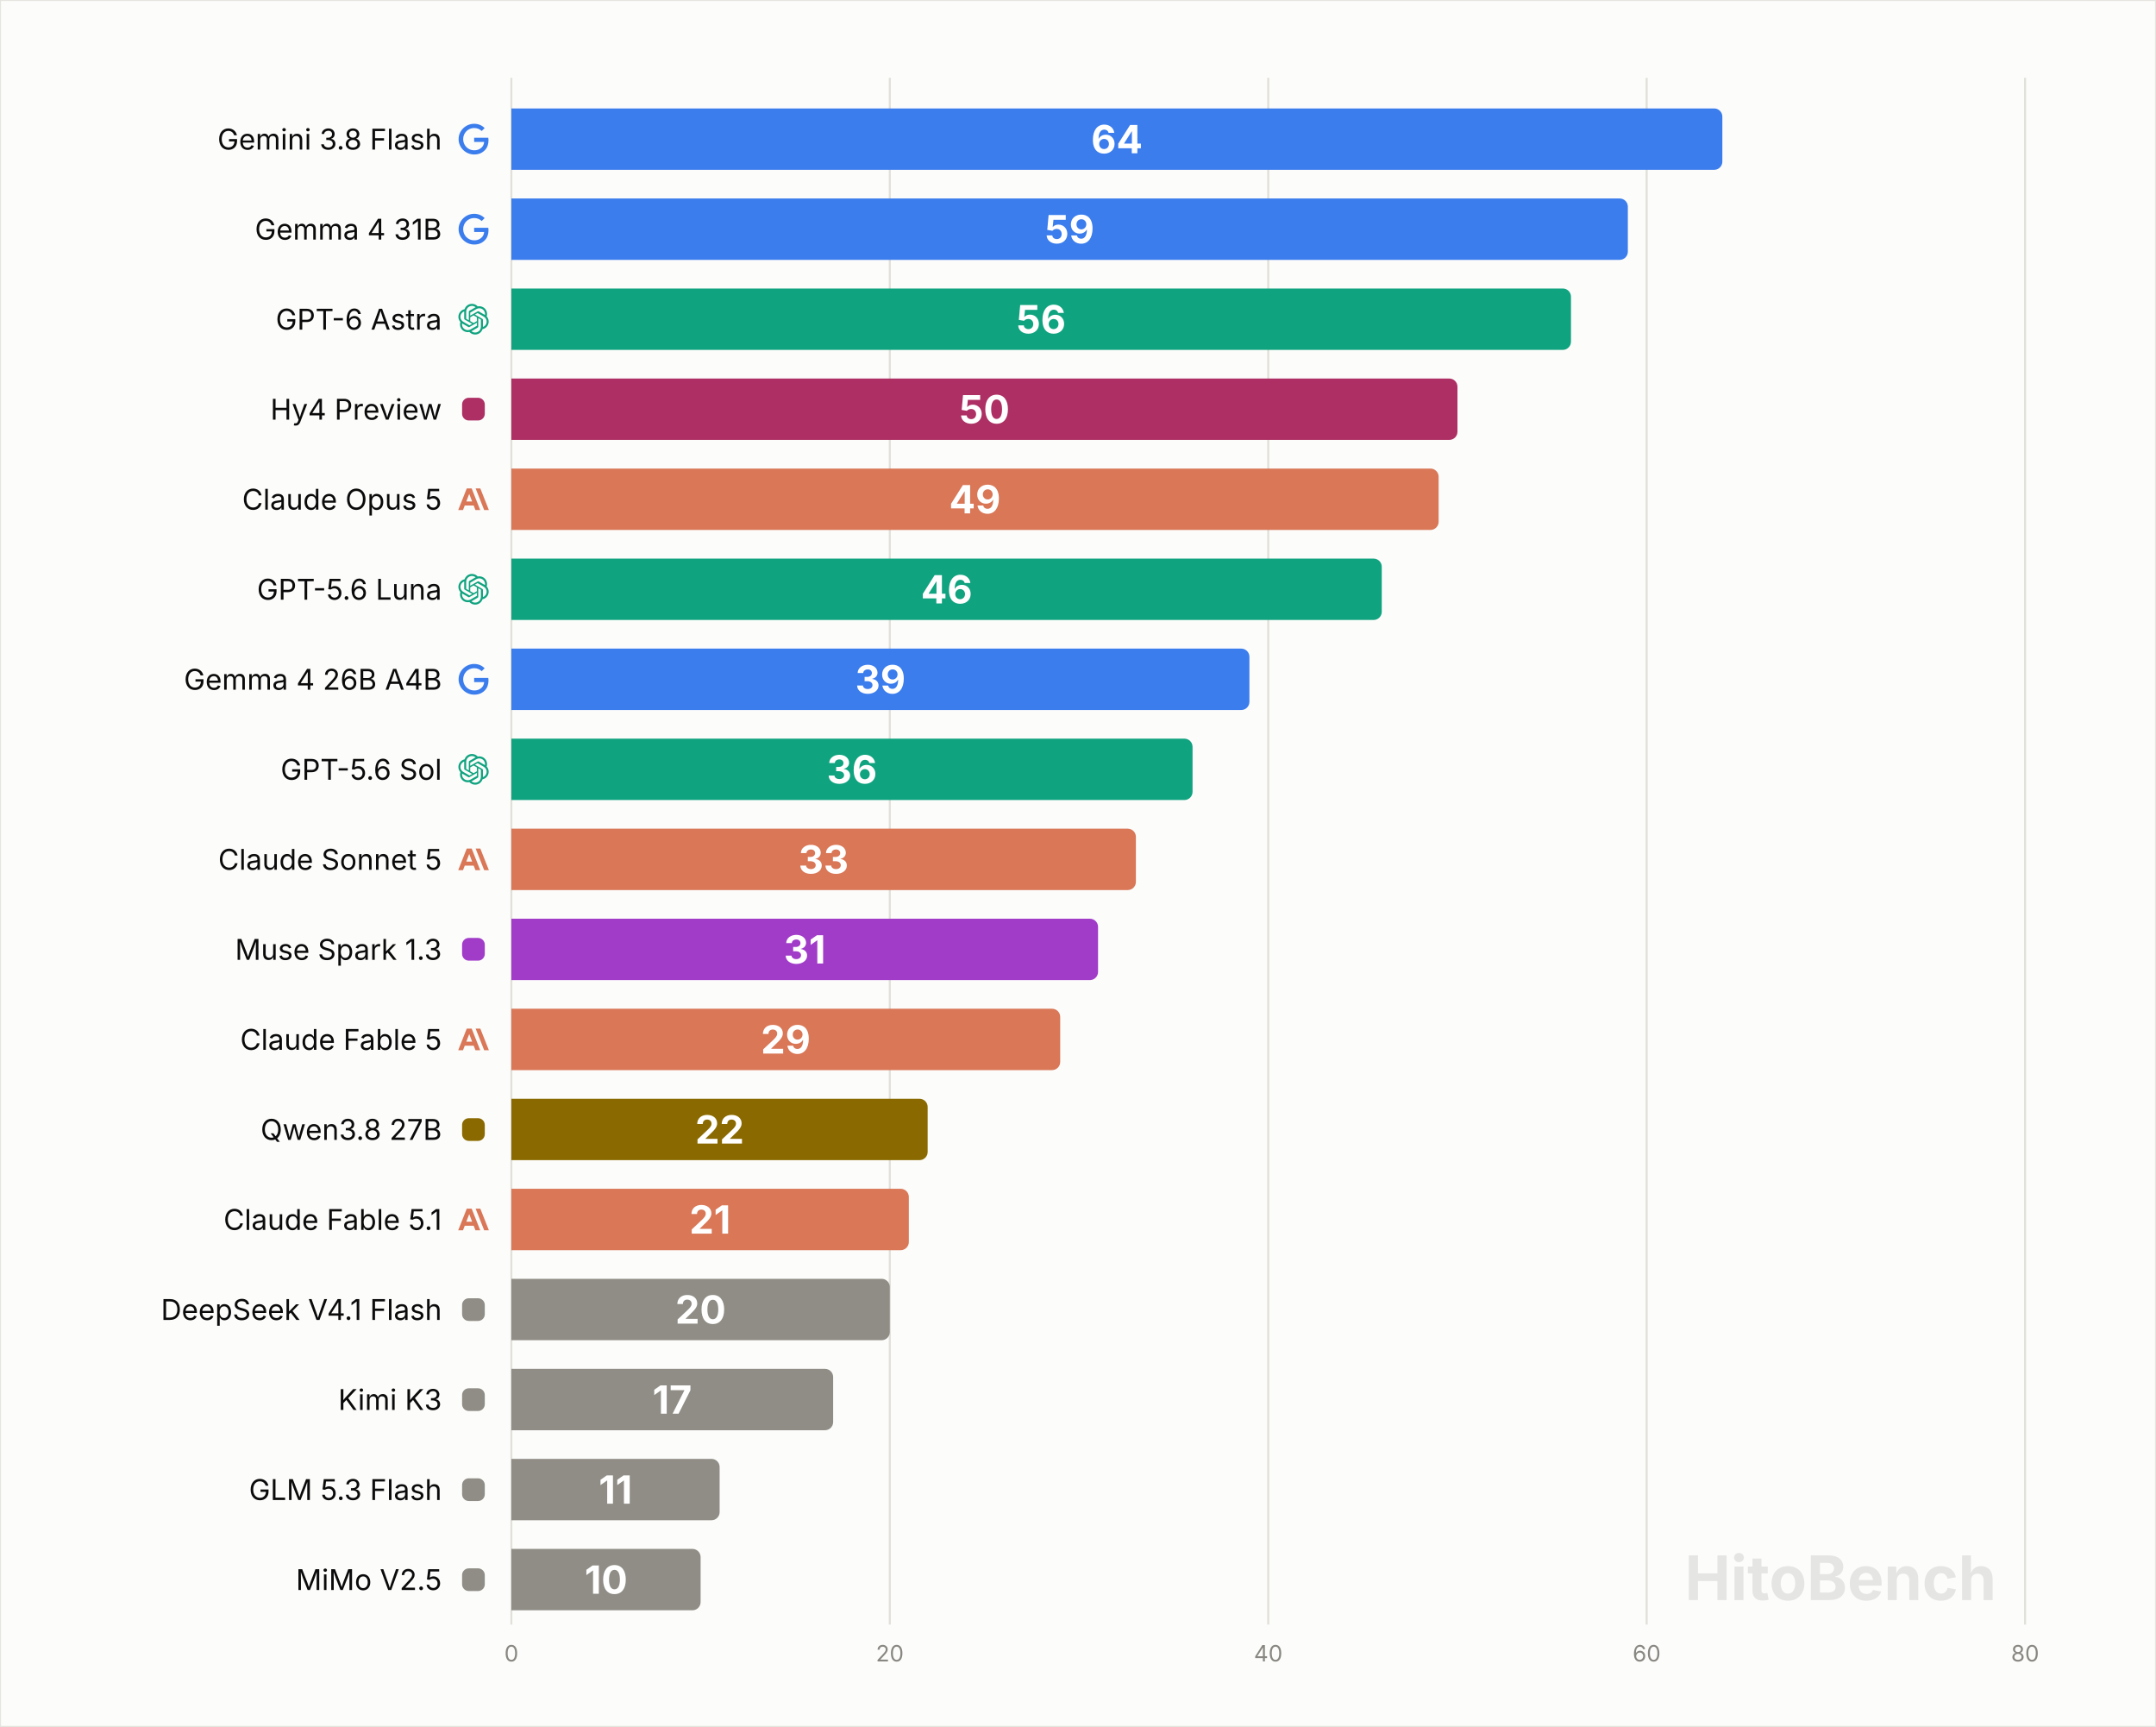
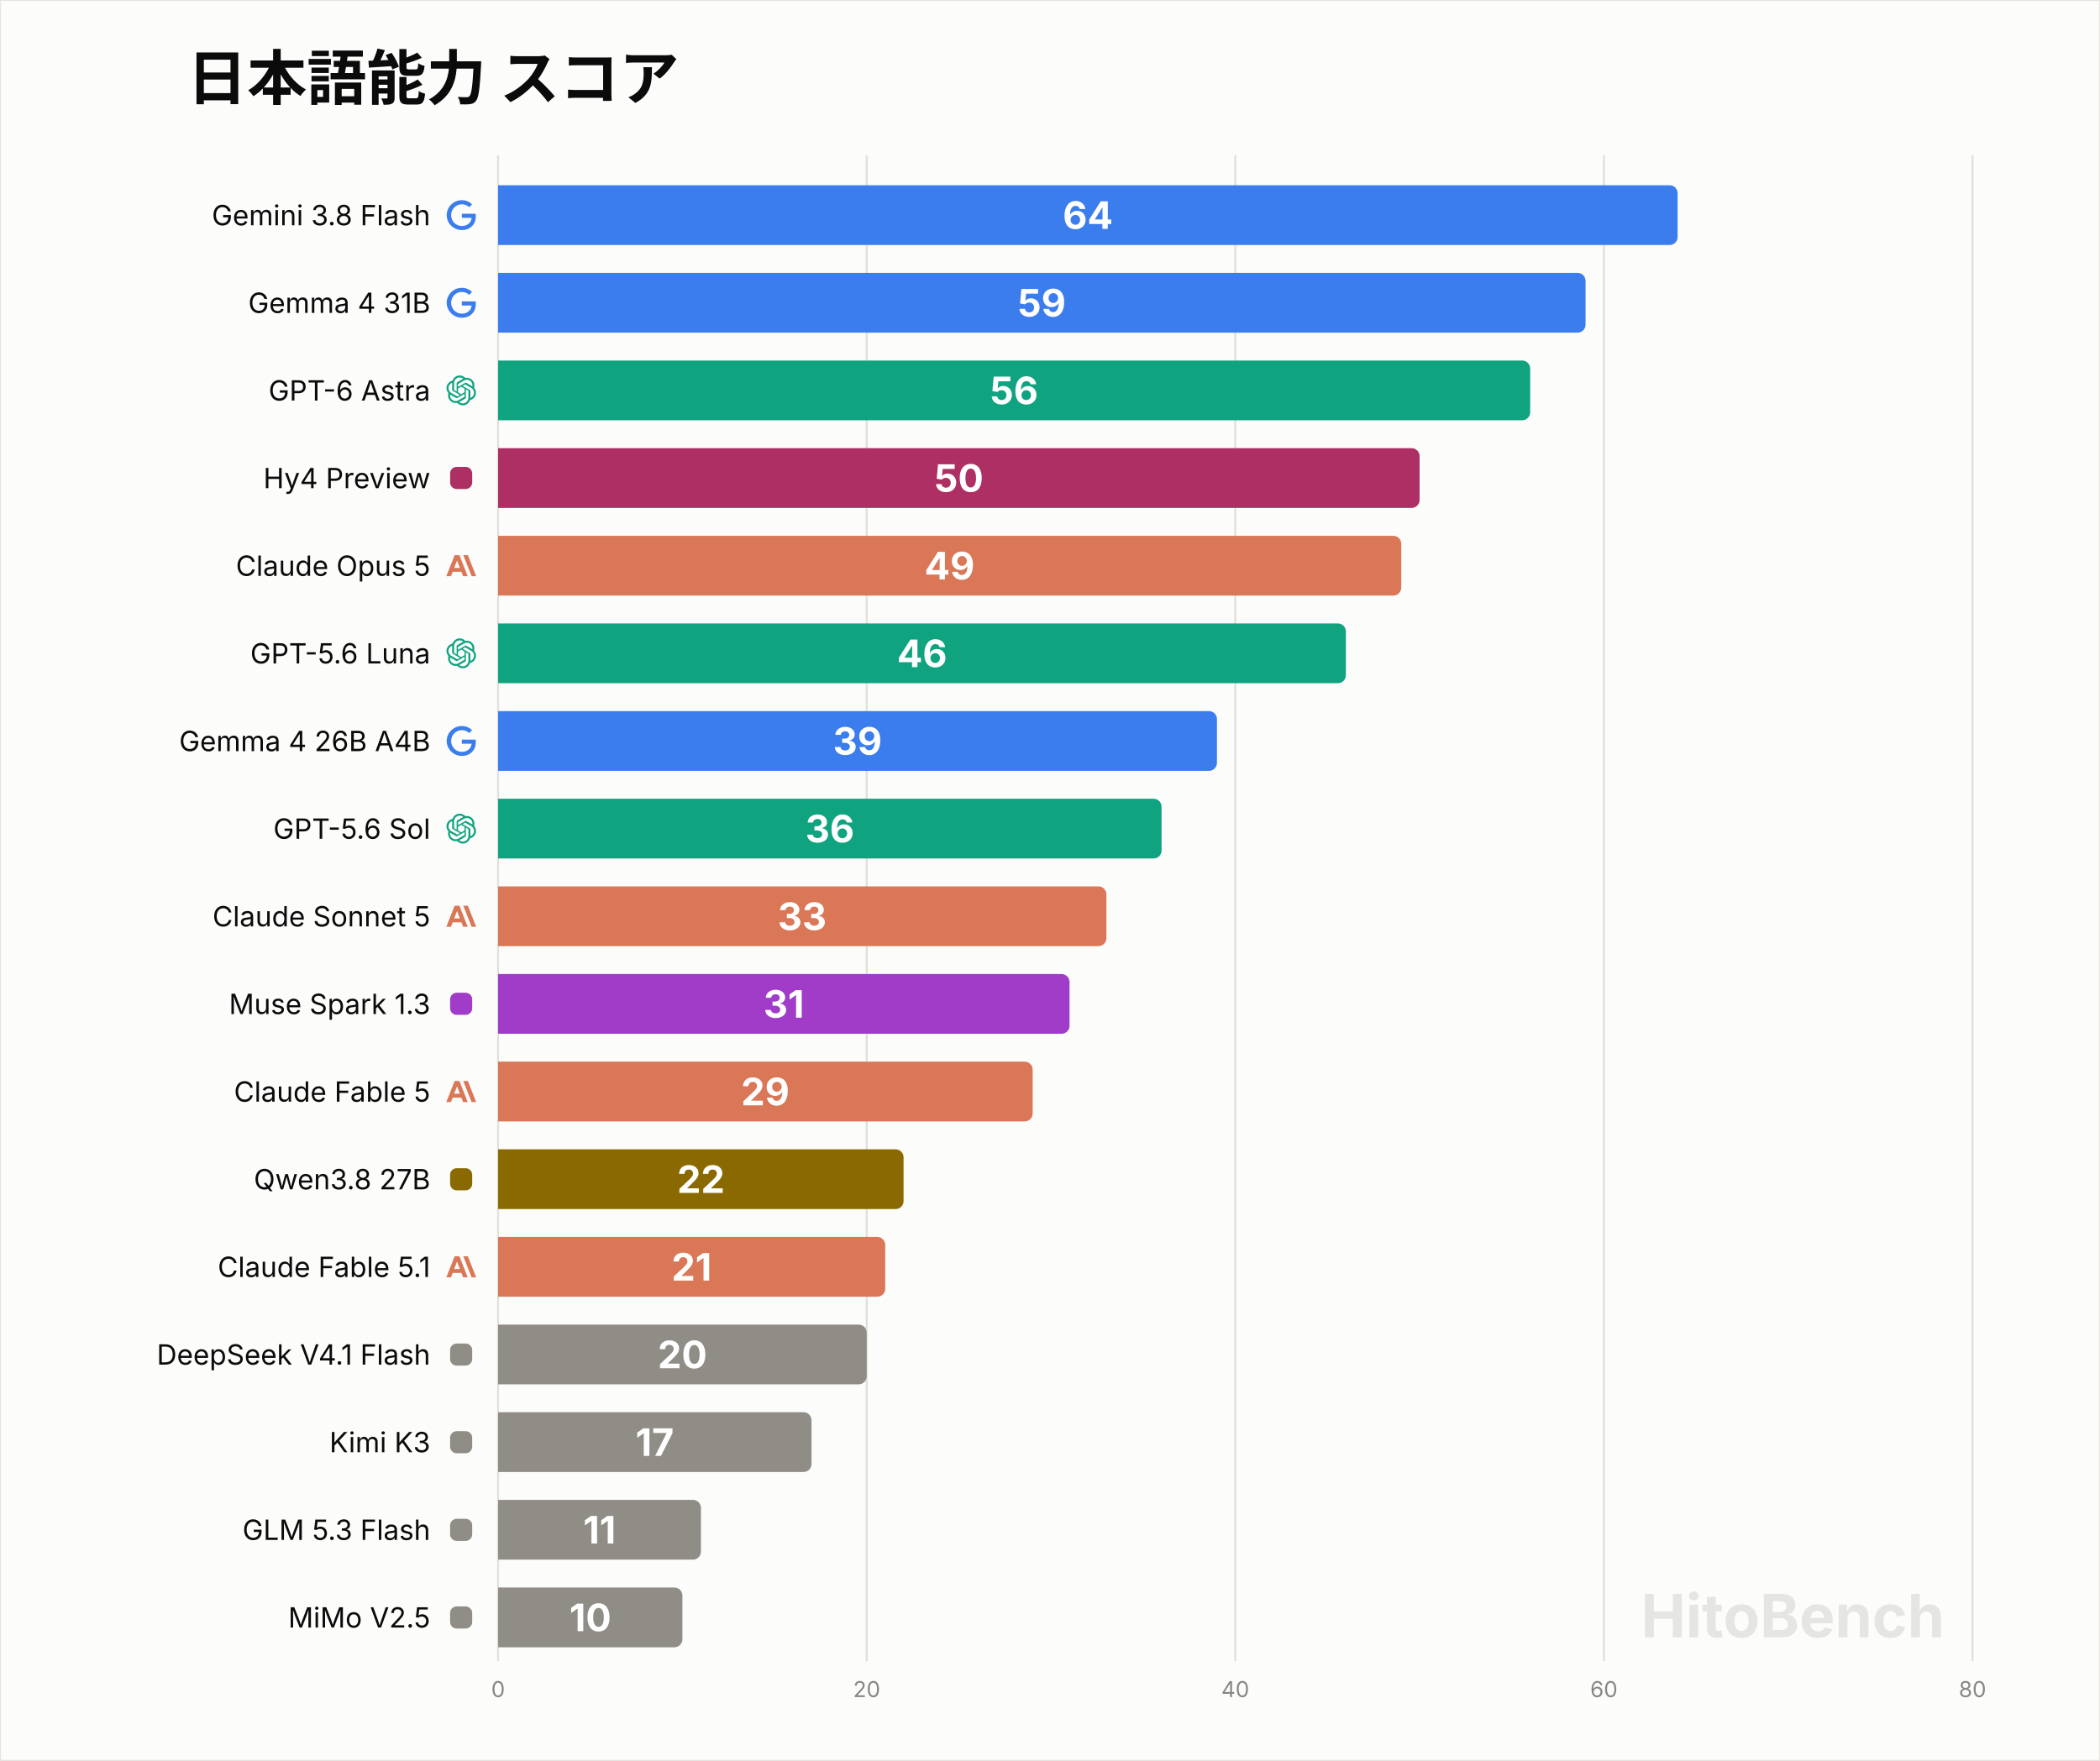
- <svg xmlns="http://www.w3.org/2000/svg" viewBox="0 0 1054 844" width="1054" height="844" font-family="system-ui, -apple-system, 'Segoe UI', 'Hiragino Kaku Gothic ProN', 'Noto Sans JP', sans-serif" role="img">
-   <rect x="0" y="0" width="1054" height="844" fill="#fcfcfb" stroke="#e5e4de" />
-   <g transform="translate(18 18)">
+ <svg xmlns="http://www.w3.org/2000/svg" viewBox="0 0 1054 884" width="1054" height="884" font-family="system-ui, -apple-system, 'Segoe UI', 'Hiragino Kaku Gothic ProN', 'Noto Sans JP', sans-serif" role="img">
+   <rect x="0" y="0" width="1054" height="884" fill="#fcfcfb" stroke="#e5e4de" />
+   <text fill="#0b0b0b" font-size="30" font-weight="700" x="94" y="50">日本語能力 スコア</text>
+   <g transform="translate(18 58)">
    <line stroke="#e1e0d9" stroke-width="1" x1="232.0" y1="20" x2="232.0" y2="776" />
    <line stroke="#e1e0d9" stroke-width="1" x1="417.0" y1="20" x2="417.0" y2="776" />
    <line stroke="#e1e0d9" stroke-width="1" x1="602.0" y1="20" x2="602.0" y2="776" />
    <line stroke="#e1e0d9" stroke-width="1" x1="787.0" y1="20" x2="787.0" y2="776" />
    <line stroke="#e1e0d9" stroke-width="1" x1="972.0" y1="20" x2="972.0" y2="776" />
    <text fill="#898781" font-size="11" x="232.0" y="794" text-anchor="middle">0</text>
    <text fill="#898781" font-size="11" x="417.0" y="794" text-anchor="middle">20</text>
    <text fill="#898781" font-size="11" x="602.0" y="794" text-anchor="middle">40</text>
    <text fill="#898781" font-size="11" x="787.0" y="794" text-anchor="middle">60</text>
    <text fill="#898781" font-size="11" x="972.0" y="794" text-anchor="middle">80</text>
    <text fill="#0b0b0b" fill-opacity="0.09" font-size="30" font-weight="700" x="958.0" y="764.0" text-anchor="end">HitoBench</text>
    <g>
      <path transform="translate(206.0 42.5) scale(0.625)" fill="#3b7ded" d="M12.48 10.92v3.28h7.84c-.24 1.84-.853 3.187-1.787 4.133-1.147 1.147-2.933 2.4-6.053 2.4-4.827 0-8.6-3.893-8.6-8.72s3.773-8.72 8.6-8.72c2.6 0 4.507 1.027 5.907 2.347l2.307-2.307C18.747 1.44 16.133 0 12.48 0 5.867 0 .307 5.387.307 12s5.56 12 12.173 12c3.573 0 6.267-1.173 8.373-3.36 2.16-2.16 2.84-5.213 2.84-7.667 0-.76-.053-1.467-.173-2.053H12.48z" />
      <text fill="#0b0b0b" font-size="14" x="198" y="50" text-anchor="end" dominant-baseline="central">Gemini 3.8 Flash</text>
      <path fill="#3b7ded" d="M232.0 35.0 H820.0 a4 4 0 0 1 4 4 V61.0 a4 4 0 0 1 -4 4 H232.0 Z" />
      <text fill="#ffffff" font-size="19" font-weight="700" x="528.0" y="50" text-anchor="middle" dominant-baseline="central">64</text>
    </g>
    <g>
      <path transform="translate(206.0 86.5) scale(0.625)" fill="#3b7ded" d="M12.48 10.92v3.28h7.84c-.24 1.84-.853 3.187-1.787 4.133-1.147 1.147-2.933 2.4-6.053 2.4-4.827 0-8.6-3.893-8.6-8.72s3.773-8.72 8.6-8.72c2.6 0 4.507 1.027 5.907 2.347l2.307-2.307C18.747 1.44 16.133 0 12.48 0 5.867 0 .307 5.387.307 12s5.56 12 12.173 12c3.573 0 6.267-1.173 8.373-3.36 2.16-2.16 2.84-5.213 2.84-7.667 0-.76-.053-1.467-.173-2.053H12.48z" />
      <text fill="#0b0b0b" font-size="14" x="198" y="94" text-anchor="end" dominant-baseline="central">Gemma 4 31B</text>
      <path fill="#3b7ded" d="M232.0 79.0 H773.8 a4 4 0 0 1 4 4 V105.0 a4 4 0 0 1 -4 4 H232.0 Z" />
      <text fill="#ffffff" font-size="19" font-weight="700" x="504.9" y="94" text-anchor="middle" dominant-baseline="central">59</text>
    </g>
    <g>
      <path transform="translate(206.0 130.5) scale(0.625)" fill="#10a37f" d="M22.282 9.821a5.985 5.985 0 0 0-.516-4.911 6.046 6.046 0 0 0-6.51-2.9A6.065 6.065 0 0 0 4.981 4.182a5.985 5.985 0 0 0-3.998 2.9 6.046 6.046 0 0 0 .743 7.097 5.98 5.98 0 0 0 .511 4.911 6.051 6.051 0 0 0 6.515 2.9A5.985 5.985 0 0 0 13.26 24a6.056 6.056 0 0 0 5.772-4.206 5.989 5.989 0 0 0 3.998-2.9 6.056 6.056 0 0 0-.748-7.073zm-9.022 12.608a4.476 4.476 0 0 1-2.876-1.041l.142-.08 4.778-2.758a.795.795 0 0 0 .393-.681v-6.737l2.02 1.169a.071.071 0 0 1 .038.052v5.583a4.504 4.504 0 0 1-4.495 4.494zm-9.661-4.125a4.471 4.471 0 0 1-.535-3.014l.142.085 4.783 2.758a.771.771 0 0 0 .781 0l5.843-3.369v2.332a.08.08 0 0 1-.033.061L9.74 19.95a4.499 4.499 0 0 1-6.141-1.646zM2.341 7.896a4.485 4.485 0 0 1 2.365-1.973V11.6a.766.766 0 0 0 .388.676l5.814 3.354-2.02 1.169a.076.076 0 0 1-.071 0l-4.83-2.787A4.504 4.504 0 0 1 2.341 7.872zm16.596 3.856L13.104 8.364 15.119 7.2a.076.076 0 0 1 .071 0l4.83 2.791a4.494 4.494 0 0 1-.676 8.104v-5.677a.79.79 0 0 0-.407-.667zm2.011-3.023l-.142-.085-4.774-2.782a.776.776 0 0 0-.785 0L9.409 9.23V6.897a.066.066 0 0 1 .028-.061l4.83-2.787a4.499 4.499 0 0 1 6.68 4.66zM8.306 12.863l-2.02-1.164a.08.08 0 0 1-.038-.057V6.074a4.499 4.499 0 0 1 7.376-3.454l-.142.081L8.704 5.459a.795.795 0 0 0-.393.681zm1.098-2.365l2.602-1.5 2.607 1.5v2.999l-2.597 1.5-2.607-1.5Z" />
      <text fill="#0b0b0b" font-size="14" x="198" y="138" text-anchor="end" dominant-baseline="central">GPT-6 Astra</text>
      <path fill="#10a37f" d="M232.0 123.0 H746.0 a4 4 0 0 1 4 4 V149.0 a4 4 0 0 1 -4 4 H232.0 Z" />
      <text fill="#ffffff" font-size="19" font-weight="700" x="491.0" y="138" text-anchor="middle" dominant-baseline="central">56</text>
    </g>
    <g>
      <rect x="207.9" y="176.4" width="11.1" height="11.1" rx="3.3" fill="#ad2f63" />
      <text fill="#0b0b0b" font-size="14" x="198" y="182" text-anchor="end" dominant-baseline="central">Hy4 Preview</text>
      <path fill="#ad2f63" d="M232.0 167.0 H690.5 a4 4 0 0 1 4 4 V193.0 a4 4 0 0 1 -4 4 H232.0 Z" />
      <text fill="#ffffff" font-size="19" font-weight="700" x="463.3" y="182" text-anchor="middle" dominant-baseline="central">50</text>
    </g>
    <g>
      <path transform="translate(206.0 218.5) scale(0.625)" fill="#d97757" d="M17.304 3.541h-3.672l6.696 16.918H24Zm-10.608 0L0 20.459h3.744l1.369-3.553h7.005l1.369 3.553h3.744L10.536 3.541Zm-.371 10.223 2.291-5.946 2.291 5.946Z" />
      <text fill="#0b0b0b" font-size="14" x="198" y="226" text-anchor="end" dominant-baseline="central">Claude Opus 5</text>
      <path fill="#d97757" d="M232.0 211.0 H681.3 a4 4 0 0 1 4 4 V237.0 a4 4 0 0 1 -4 4 H232.0 Z" />
      <text fill="#ffffff" font-size="19" font-weight="700" x="458.6" y="226" text-anchor="middle" dominant-baseline="central">49</text>
    </g>
    <g>
      <path transform="translate(206.0 262.5) scale(0.625)" fill="#10a37f" d="M22.282 9.821a5.985 5.985 0 0 0-.516-4.911 6.046 6.046 0 0 0-6.51-2.9A6.065 6.065 0 0 0 4.981 4.182a5.985 5.985 0 0 0-3.998 2.9 6.046 6.046 0 0 0 .743 7.097 5.98 5.98 0 0 0 .511 4.911 6.051 6.051 0 0 0 6.515 2.9A5.985 5.985 0 0 0 13.26 24a6.056 6.056 0 0 0 5.772-4.206 5.989 5.989 0 0 0 3.998-2.9 6.056 6.056 0 0 0-.748-7.073zm-9.022 12.608a4.476 4.476 0 0 1-2.876-1.041l.142-.08 4.778-2.758a.795.795 0 0 0 .393-.681v-6.737l2.02 1.169a.071.071 0 0 1 .038.052v5.583a4.504 4.504 0 0 1-4.495 4.494zm-9.661-4.125a4.471 4.471 0 0 1-.535-3.014l.142.085 4.783 2.758a.771.771 0 0 0 .781 0l5.843-3.369v2.332a.08.08 0 0 1-.033.061L9.74 19.95a4.499 4.499 0 0 1-6.141-1.646zM2.341 7.896a4.485 4.485 0 0 1 2.365-1.973V11.6a.766.766 0 0 0 .388.676l5.814 3.354-2.02 1.169a.076.076 0 0 1-.071 0l-4.83-2.787A4.504 4.504 0 0 1 2.341 7.872zm16.596 3.856L13.104 8.364 15.119 7.2a.076.076 0 0 1 .071 0l4.83 2.791a4.494 4.494 0 0 1-.676 8.104v-5.677a.79.79 0 0 0-.407-.667zm2.011-3.023l-.142-.085-4.774-2.782a.776.776 0 0 0-.785 0L9.409 9.23V6.897a.066.066 0 0 1 .028-.061l4.83-2.787a4.499 4.499 0 0 1 6.68 4.66zM8.306 12.863l-2.02-1.164a.08.08 0 0 1-.038-.057V6.074a4.499 4.499 0 0 1 7.376-3.454l-.142.081L8.704 5.459a.795.795 0 0 0-.393.681zm1.098-2.365l2.602-1.5 2.607 1.5v2.999l-2.597 1.5-2.607-1.5Z" />
      <text fill="#0b0b0b" font-size="14" x="198" y="270" text-anchor="end" dominant-baseline="central">GPT-5.6 Luna</text>
      <path fill="#10a37f" d="M232.0 255.0 H653.5 a4 4 0 0 1 4 4 V281.0 a4 4 0 0 1 -4 4 H232.0 Z" />
      <text fill="#ffffff" font-size="19" font-weight="700" x="444.8" y="270" text-anchor="middle" dominant-baseline="central">46</text>
    </g>
    <g>
      <path transform="translate(206.0 306.5) scale(0.625)" fill="#3b7ded" d="M12.48 10.92v3.28h7.84c-.24 1.84-.853 3.187-1.787 4.133-1.147 1.147-2.933 2.4-6.053 2.4-4.827 0-8.6-3.893-8.6-8.72s3.773-8.72 8.6-8.72c2.6 0 4.507 1.027 5.907 2.347l2.307-2.307C18.747 1.44 16.133 0 12.48 0 5.867 0 .307 5.387.307 12s5.56 12 12.173 12c3.573 0 6.267-1.173 8.373-3.36 2.16-2.16 2.84-5.213 2.84-7.667 0-.76-.053-1.467-.173-2.053H12.48z" />
      <text fill="#0b0b0b" font-size="14" x="198" y="314" text-anchor="end" dominant-baseline="central">Gemma 4 26B A4B</text>
      <path fill="#3b7ded" d="M232.0 299.0 H588.8 a4 4 0 0 1 4 4 V325.0 a4 4 0 0 1 -4 4 H232.0 Z" />
      <text fill="#ffffff" font-size="19" font-weight="700" x="412.4" y="314" text-anchor="middle" dominant-baseline="central">39</text>
    </g>
    <g>
      <path transform="translate(206.0 350.5) scale(0.625)" fill="#10a37f" d="M22.282 9.821a5.985 5.985 0 0 0-.516-4.911 6.046 6.046 0 0 0-6.51-2.9A6.065 6.065 0 0 0 4.981 4.182a5.985 5.985 0 0 0-3.998 2.9 6.046 6.046 0 0 0 .743 7.097 5.98 5.98 0 0 0 .511 4.911 6.051 6.051 0 0 0 6.515 2.9A5.985 5.985 0 0 0 13.26 24a6.056 6.056 0 0 0 5.772-4.206 5.989 5.989 0 0 0 3.998-2.9 6.056 6.056 0 0 0-.748-7.073zm-9.022 12.608a4.476 4.476 0 0 1-2.876-1.041l.142-.08 4.778-2.758a.795.795 0 0 0 .393-.681v-6.737l2.02 1.169a.071.071 0 0 1 .038.052v5.583a4.504 4.504 0 0 1-4.495 4.494zm-9.661-4.125a4.471 4.471 0 0 1-.535-3.014l.142.085 4.783 2.758a.771.771 0 0 0 .781 0l5.843-3.369v2.332a.08.08 0 0 1-.033.061L9.74 19.95a4.499 4.499 0 0 1-6.141-1.646zM2.341 7.896a4.485 4.485 0 0 1 2.365-1.973V11.6a.766.766 0 0 0 .388.676l5.814 3.354-2.02 1.169a.076.076 0 0 1-.071 0l-4.83-2.787A4.504 4.504 0 0 1 2.341 7.872zm16.596 3.856L13.104 8.364 15.119 7.2a.076.076 0 0 1 .071 0l4.83 2.791a4.494 4.494 0 0 1-.676 8.104v-5.677a.79.79 0 0 0-.407-.667zm2.011-3.023l-.142-.085-4.774-2.782a.776.776 0 0 0-.785 0L9.409 9.23V6.897a.066.066 0 0 1 .028-.061l4.83-2.787a4.499 4.499 0 0 1 6.68 4.66zM8.306 12.863l-2.02-1.164a.08.08 0 0 1-.038-.057V6.074a4.499 4.499 0 0 1 7.376-3.454l-.142.081L8.704 5.459a.795.795 0 0 0-.393.681zm1.098-2.365l2.602-1.5 2.607 1.5v2.999l-2.597 1.5-2.607-1.5Z" />
      <text fill="#0b0b0b" font-size="14" x="198" y="358" text-anchor="end" dominant-baseline="central">GPT-5.6 Sol</text>
      <path fill="#10a37f" d="M232.0 343.0 H561.0 a4 4 0 0 1 4 4 V369.0 a4 4 0 0 1 -4 4 H232.0 Z" />
      <text fill="#ffffff" font-size="19" font-weight="700" x="398.5" y="358" text-anchor="middle" dominant-baseline="central">36</text>
    </g>
    <g>
      <path transform="translate(206.0 394.5) scale(0.625)" fill="#d97757" d="M17.304 3.541h-3.672l6.696 16.918H24Zm-10.608 0L0 20.459h3.744l1.369-3.553h7.005l1.369 3.553h3.744L10.536 3.541Zm-.371 10.223 2.291-5.946 2.291 5.946Z" />
      <text fill="#0b0b0b" font-size="14" x="198" y="402" text-anchor="end" dominant-baseline="central">Claude Sonnet 5</text>
      <path fill="#d97757" d="M232.0 387.0 H533.3 a4 4 0 0 1 4 4 V413.0 a4 4 0 0 1 -4 4 H232.0 Z" />
      <text fill="#ffffff" font-size="19" font-weight="700" x="384.6" y="402" text-anchor="middle" dominant-baseline="central">33</text>
    </g>
    <g>
      <rect x="207.9" y="440.4" width="11.1" height="11.1" rx="3.3" fill="#a13cc9" />
      <text fill="#0b0b0b" font-size="14" x="198" y="446" text-anchor="end" dominant-baseline="central">Muse Spark 1.3</text>
      <path fill="#a13cc9" d="M232.0 431.0 H514.8 a4 4 0 0 1 4 4 V457.0 a4 4 0 0 1 -4 4 H232.0 Z" />
      <text fill="#ffffff" font-size="19" font-weight="700" x="375.4" y="446" text-anchor="middle" dominant-baseline="central">31</text>
    </g>
    <g>
      <path transform="translate(206.0 482.5) scale(0.625)" fill="#d97757" d="M17.304 3.541h-3.672l6.696 16.918H24Zm-10.608 0L0 20.459h3.744l1.369-3.553h7.005l1.369 3.553h3.744L10.536 3.541Zm-.371 10.223 2.291-5.946 2.291 5.946Z" />
      <text fill="#0b0b0b" font-size="14" x="198" y="490" text-anchor="end" dominant-baseline="central">Claude Fable 5</text>
      <path fill="#d97757" d="M232.0 475.0 H496.3 a4 4 0 0 1 4 4 V501.0 a4 4 0 0 1 -4 4 H232.0 Z" />
      <text fill="#ffffff" font-size="19" font-weight="700" x="366.1" y="490" text-anchor="middle" dominant-baseline="central">29</text>
    </g>
    <g>
      <rect x="207.9" y="528.5" width="11.1" height="11.1" rx="3.3" fill="#8a6a00" />
      <text fill="#0b0b0b" font-size="14" x="198" y="534" text-anchor="end" dominant-baseline="central">Qwen3.8 27B</text>
      <path fill="#8a6a00" d="M232.0 519.0 H431.5 a4 4 0 0 1 4 4 V545.0 a4 4 0 0 1 -4 4 H232.0 Z" />
      <text fill="#ffffff" font-size="19" font-weight="700" x="333.8" y="534" text-anchor="middle" dominant-baseline="central">22</text>
    </g>
    <g>
      <path transform="translate(206.0 570.5) scale(0.625)" fill="#d97757" d="M17.304 3.541h-3.672l6.696 16.918H24Zm-10.608 0L0 20.459h3.744l1.369-3.553h7.005l1.369 3.553h3.744L10.536 3.541Zm-.371 10.223 2.291-5.946 2.291 5.946Z" />
      <text fill="#0b0b0b" font-size="14" x="198" y="578" text-anchor="end" dominant-baseline="central">Claude Fable 5.1</text>
      <path fill="#d97757" d="M232.0 563.0 H422.3 a4 4 0 0 1 4 4 V589.0 a4 4 0 0 1 -4 4 H232.0 Z" />
      <text fill="#ffffff" font-size="19" font-weight="700" x="329.1" y="578" text-anchor="middle" dominant-baseline="central">21</text>
    </g>
    <g>
      <rect x="207.9" y="616.5" width="11.1" height="11.1" rx="3.3" fill="#8f8d85" />
      <text fill="#0b0b0b" font-size="14" x="198" y="622" text-anchor="end" dominant-baseline="central">DeepSeek V4.1 Flash</text>
      <path fill="#8f8d85" d="M232.0 607.0 H413.0 a4 4 0 0 1 4 4 V633.0 a4 4 0 0 1 -4 4 H232.0 Z" />
      <text fill="#ffffff" font-size="19" font-weight="700" x="324.5" y="622" text-anchor="middle" dominant-baseline="central">20</text>
    </g>
    <g>
      <rect x="207.9" y="660.5" width="11.1" height="11.1" rx="3.3" fill="#8f8d85" />
      <text fill="#0b0b0b" font-size="14" x="198" y="666" text-anchor="end" dominant-baseline="central">Kimi K3</text>
      <path fill="#8f8d85" d="M232.0 651.0 H385.3 a4 4 0 0 1 4 4 V677.0 a4 4 0 0 1 -4 4 H232.0 Z" />
      <text fill="#ffffff" font-size="19" font-weight="700" x="310.6" y="666" text-anchor="middle" dominant-baseline="central">17</text>
    </g>
    <g>
      <rect x="207.9" y="704.5" width="11.1" height="11.1" rx="3.3" fill="#8f8d85" />
      <text fill="#0b0b0b" font-size="14" x="198" y="710" text-anchor="end" dominant-baseline="central">GLM 5.3 Flash</text>
      <path fill="#8f8d85" d="M232.0 695.0 H329.8 a4 4 0 0 1 4 4 V721.0 a4 4 0 0 1 -4 4 H232.0 Z" />
      <text fill="#ffffff" font-size="19" font-weight="700" x="282.9" y="710" text-anchor="middle" dominant-baseline="central">11</text>
    </g>
    <g>
      <rect x="207.9" y="748.5" width="11.1" height="11.1" rx="3.3" fill="#8f8d85" />
      <text fill="#0b0b0b" font-size="14" x="198" y="754" text-anchor="end" dominant-baseline="central">MiMo V2.5</text>
      <path fill="#8f8d85" d="M232.0 739.0 H320.5 a4 4 0 0 1 4 4 V765.0 a4 4 0 0 1 -4 4 H232.0 Z" />
      <text fill="#ffffff" font-size="19" font-weight="700" x="278.3" y="754" text-anchor="middle" dominant-baseline="central">10</text>
    </g>
  </g>
</svg>
